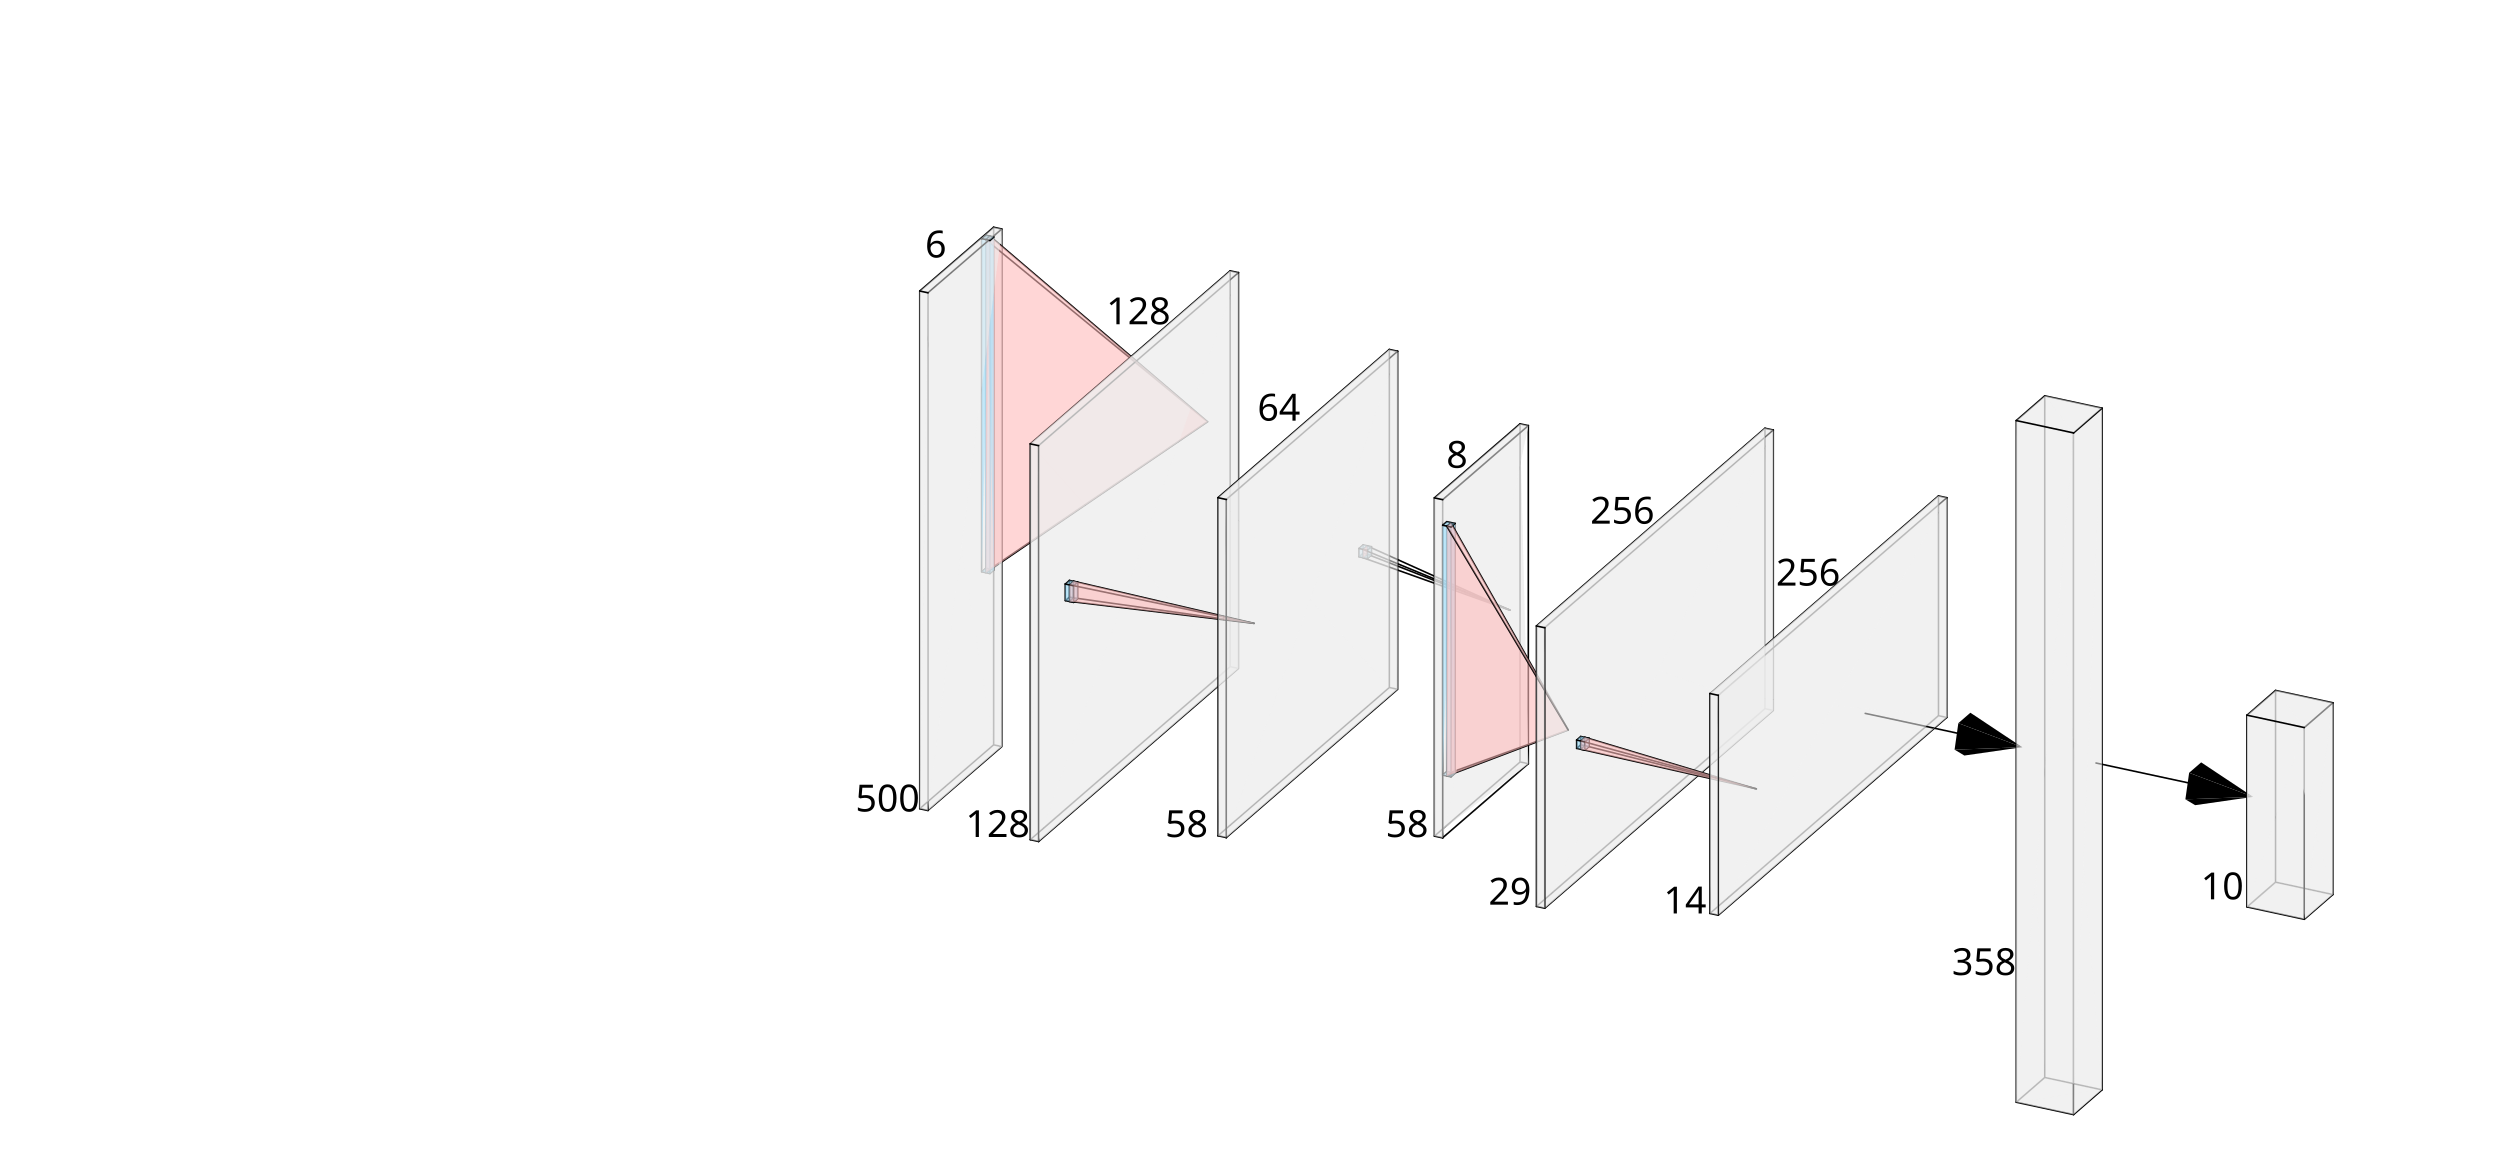
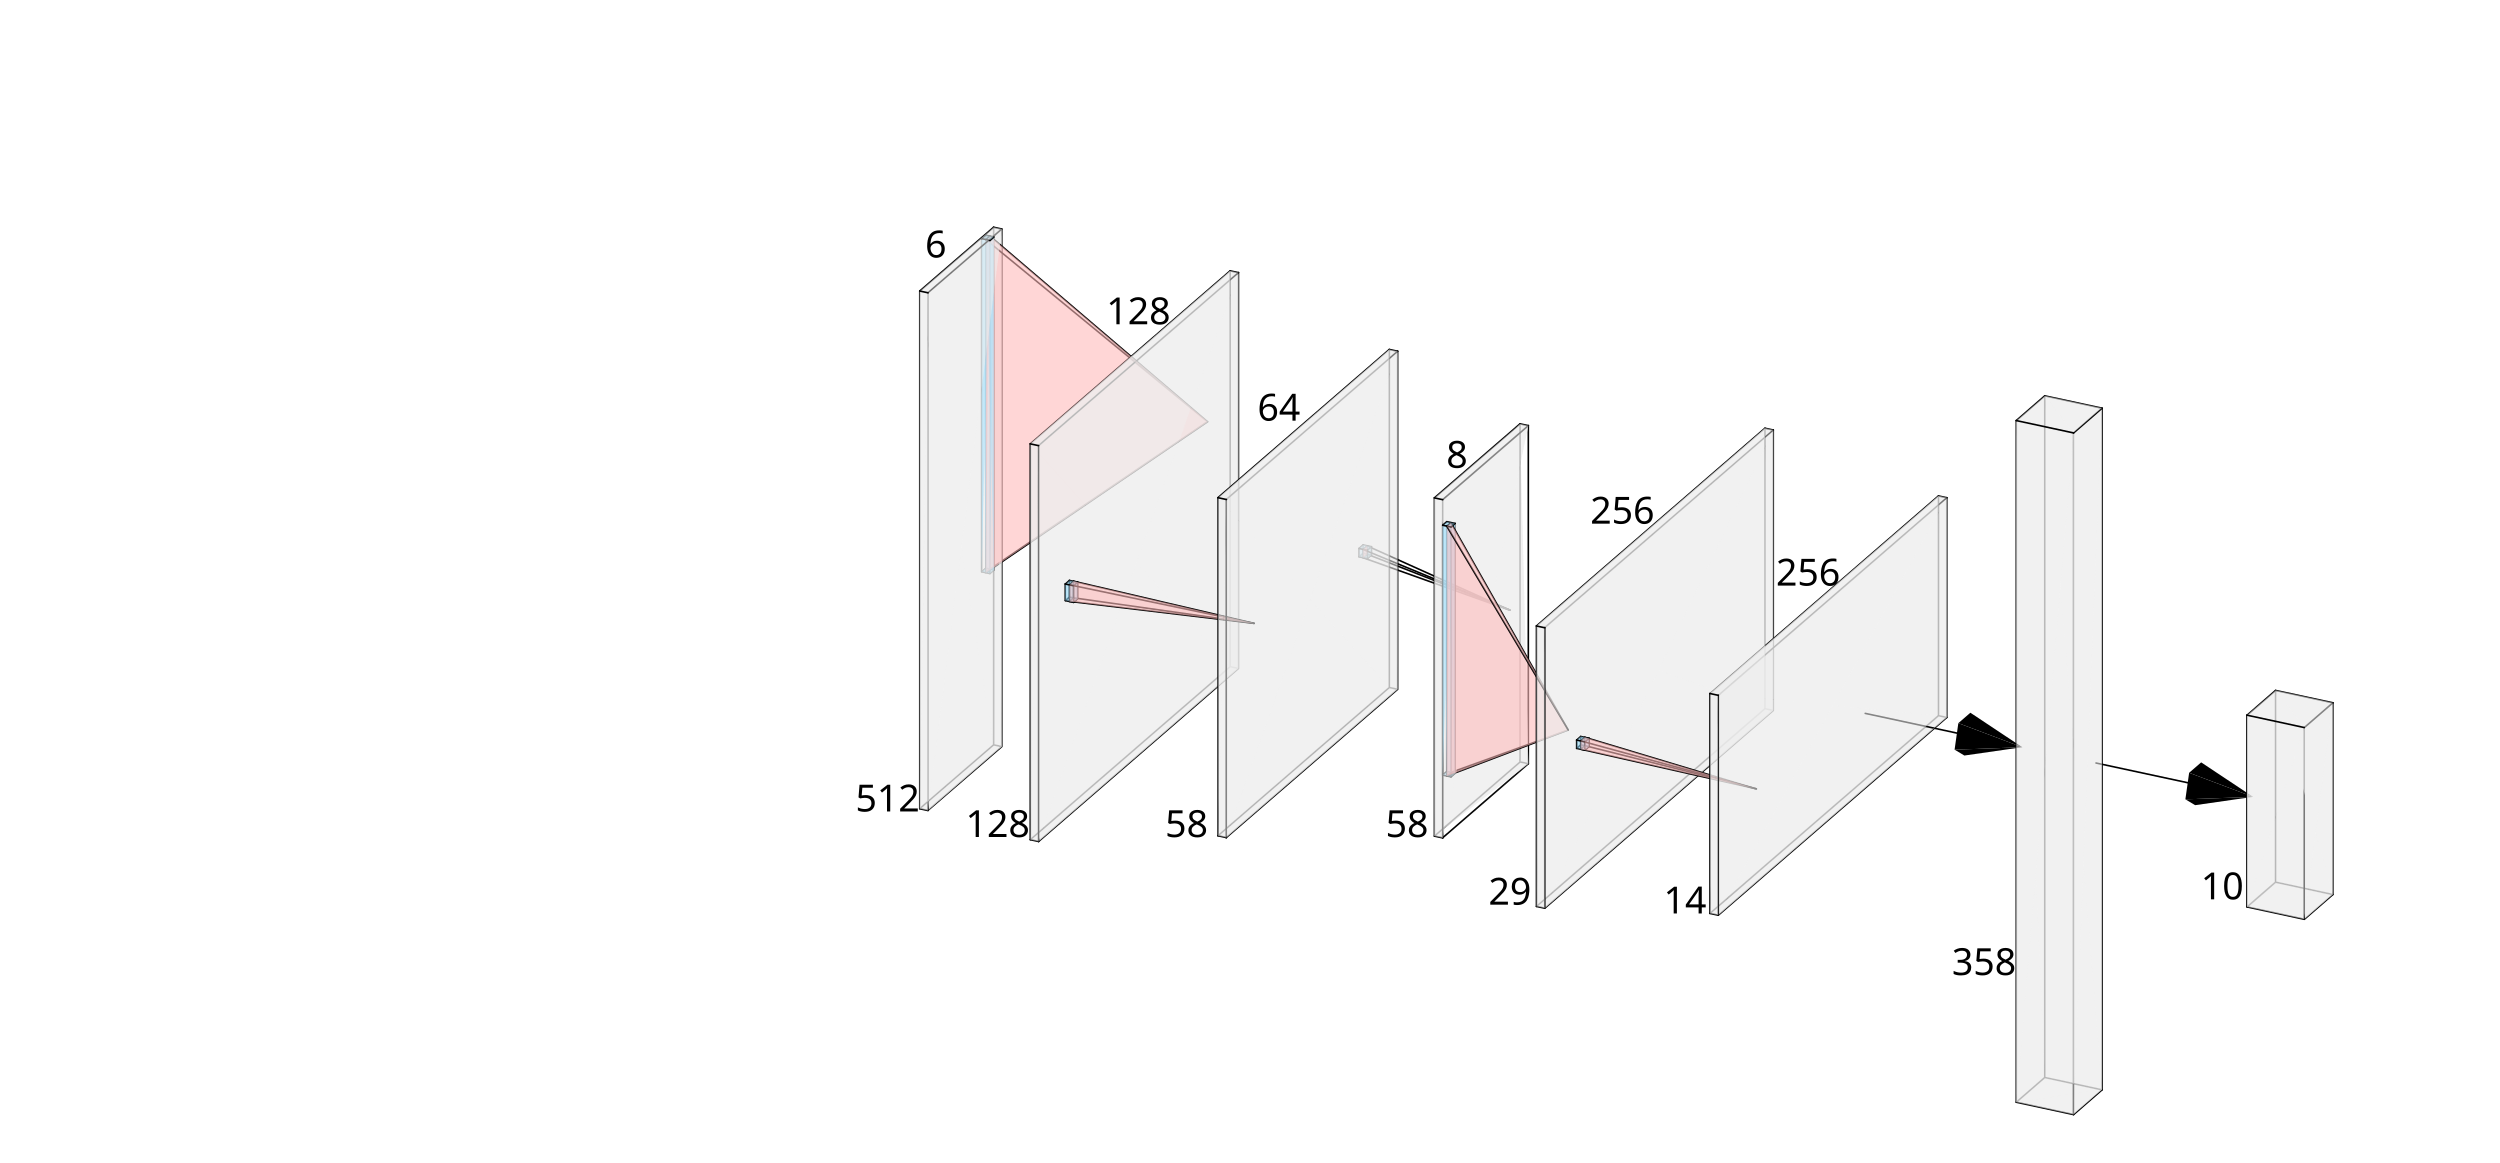
<svg xmlns="http://www.w3.org/2000/svg" version="1.1" id="Layer_1" x="0px" y="0px" viewBox="0 0 1536 714" style="enable-background:new 0 0 1536 714;" xml:space="preserve">
  <style type="text/css">
- 	.st0{fill:none;}
+ 	.st0{fill:none;enable-background:new    ;}
	.st1{fill:none;stroke:#000000;stroke-linecap:round;}
	.st2{fill:#EEEEEE;fill-opacity:0.56;}
	.st3{fill:#99DDFF;fill-opacity:0.37;}
	.st4{fill:#FFBBBB;fill-opacity:0.37;}
- 	.st5{font-family:'MyriadPro-Regular';}
- 	.st6{font-size:23px;}
+ 	.st5{fill:none;stroke:#000000;stroke-linecap:round;enable-background:new    ;}
+ 	.st6{fill:none;}
+ 	.st7{font-family:'ArialMT';}
+ 	.st8{font-size:23px;}
</style>
-   <path class="st0" d="z" />
+   <path class="st0" d="M0,0" />
  <path class="st1" d="M760.9,410.7l-5.1-1.1 M755.8,166.4v243.2 M755.8,409.6L633,515.9 M760.9,167.5v243.2 M760.9,410.7L638.1,517   M615.5,458.7l-5.1-1.1 M610.5,139.6v318 M610.5,457.6l-45.4,39.2 M615.5,140.7v318 M615.5,458.7l-45.4,39.2" />
  <path class="st2" d="M565.1,496.9l45.4-39.2l5.1,1.1L565.1,496.9z M760.9,410.7l-5.1-1.1V166.4L760.9,410.7z M615.5,458.7l-5.1-1.1  v-318L615.5,458.7z M570.2,497.9l-5.1-1.1l50.4-38.2L570.2,497.9z" />
  <path class="st1" d="M610.7,350.2l-5.1-1.1 M605.7,144.5v204.7 M605.7,349.1l-2.5,2.2 M608.2,145v204.7 M608.2,349.7l-2.5,2.2   M608.2,349.7l133.7-90.6 M610.7,145.6v204.7 M610.7,350.2l-2.5,2.2" />
  <path class="st3" d="M603.1,351.3l2.5-2.2l5.1,1.1L603.1,351.3z M608.2,352.4l-5.1-1.1l7.6-1.1L608.2,352.4z" />
  <path class="st1" d="M603.1,146.6v204.7 M603.1,351.3l5.1,1.1 M858.7,423.5l-5.1-1.1 M853.6,214.7v207.8 M853.6,422.4l-105.3,91.1   M605.7,351.9V147.2 M605.7,351.9l136.2-92.8 M608.2,147.7v204.7 M858.7,215.8v207.8 M858.7,423.5l-105.3,91.1" />
  <path class="st2" d="M633,515.9l122.8-106.3l5.1,1.1L633,515.9z M760.9,167.5v243.2l-5.1-244.3L760.9,167.5z" />
  <path class="st4" d="M605.7,351.9l2.5-2.2l133.7-90.6L605.7,351.9z" />
  <path class="st2" d="M570.2,497.9l45.4-39.2v-318L570.2,497.9z" />
  <path class="st1" d="M565.1,178.8v318 M565.1,496.9l5.1,1.1 M570.2,179.9v318" />
  <path class="st3" d="M610.7,350.2l-5.1-1.1V144.5L610.7,350.2z" />
  <path class="st4" d="M608.2,145v204.7l-2.5,2.2L608.2,145z" />
  <path class="st3" d="M605.7,349.1l-2.5,2.2V146.6L605.7,349.1z M608.2,352.4l2.5-2.2V145.6L608.2,352.4z M603.1,351.3l5.1,1.1V147.7  L603.1,351.3z" />
  <path class="st2" d="M858.7,423.5l-5.1-1.1V214.7L858.7,423.5z M615.5,140.7v318l-5.1-319.1L615.5,140.7z M610.5,457.6l-45.4,39.2  v-318L610.5,457.6z" />
  <path class="st1" d="M608.2,145l133.7,114.1 M605.7,147.2l136.2,111.9" />
  <path class="st4" d="M608.2,349.7V145l133.7,114.1L608.2,349.7z" />
  <path class="st2" d="M638.1,517l122.8-106.3V167.5L638.1,517z" />
  <path class="st1" d="M760.9,167.5l-5.1-1.1 M755.8,166.4L633,272.7" />
  <path class="st4" d="M605.7,147.2v204.7l136.2-92.8L605.7,147.2z" />
  <path class="st1" d="M760.9,167.5L638.1,273.8" />
  <path class="st2" d="M610.5,139.6v318l-45.4-278.8L610.5,139.6z" />
  <path class="st3" d="M610.7,145.6v204.7l-5.1-205.8L610.7,145.6z M605.7,144.5v204.7l-2.5-202.5L605.7,144.5z" />
  <path class="st4" d="M608.2,145l-2.5,206.9V147.2L608.2,145z" />
  <path class="st2" d="M748.4,513.5l105.3-91.1l5.1,1.1L748.4,513.5z" />
  <path class="st3" d="M608.2,147.7v204.7l2.5-206.9L608.2,147.7z M603.1,146.6v204.7l5.1-203.6L603.1,146.6z" />
-   <path class="st2" d="M565.1,496.9l5.1,1.1v-318L565.1,496.9z M858.7,215.8v207.8l-5.1-208.9L858.7,215.8z" />
+   <path class="st2" d="M565.1,496.9l5.1,1.1V180L565.1,496.9z M858.7,215.8v207.8l-5.1-208.9L858.7,215.8z" />
  <path class="st1" d="M1089.5,436.5l-5.1-1.1 M1084.4,263.1v172.3 M1084.4,435.4L944,556.9 M1089.5,264.2v172.3 M1089.5,436.5  L949.1,558 M842.6,341l-5.1-1.1 M837.5,334.8v5.1 M837.5,339.9l-2.5,2.2 M840,335.4v5.1 M840,340.5l-2.5,2.2 M840,340.5l87.7,34.3" />
  <path class="st4" d="M608.2,145l-2.5,2.2l136.2,111.9L608.2,145z" />
  <path class="st3" d="M842.6,341l-5.1-1.1v-5.1L842.6,341z" />
  <path class="st2" d="M638.1,517l-5.1-1.1l127.9-105.2L638.1,517z" />
  <path class="st1" d="M842.6,335.9v5.1 M842.6,341l-2.5,2.2" />
  <path class="st3" d="M835,342.1l2.5-2.2l5.1,1.1L835,342.1z" />
  <path class="st1" d="M842.6,335.9l-5.1-1.1 M837.5,334.8L835,337" />
  <path class="st3" d="M842.6,335.9v5.1l-5.1-6.2L842.6,335.9z M837.5,334.8v5.1L835,337L837.5,334.8z" />
  <path class="st4" d="M840,335.4v5.1l-2.5,2.2L840,335.4z" />
  <path class="st1" d="M840,335.4l-2.5,2.2 M840,335.4l87.7,39.5" />
  <path class="st3" d="M837.5,339.9l-2.5,2.2V337L837.5,339.9z" />
  <path class="st2" d="M755.8,166.4v243.2L633,272.7L755.8,166.4z" />
  <path class="st3" d="M840.1,343.2l-5.1-1.1l7.6-1.1L840.1,343.2z" />
  <path class="st1" d="M835,337v5.1 M835,342.1l5.1,1.1" />
  <path class="st3" d="M840.1,343.2l2.5-2.2v-5.1L840.1,343.2z" />
  <path class="st1" d="M842.6,335.9l-2.5,2.2" />
  <path class="st3" d="M840.1,338.1l2.5-2.2l-5.1-1.1L840.1,338.1z" />
  <path class="st1" d="M837.5,342.7v-5.1 M837.5,342.7l90.2,32.2" />
  <path class="st4" d="M840,335.4l-2.5,7.3v-5.1L840,335.4z" />
  <path class="st3" d="M835,337l5.1,1.1l-2.5-3.3L835,337z" />
  <path class="st1" d="M840.1,338.1v5.1" />
  <path class="st3" d="M835,342.1l5.1,1.1v-5.1L835,342.1z M840.1,338.1v5.1l2.5-7.3L840.1,338.1z M835,337v5.1l5.1-4L835,337z" />
  <path class="st1" d="M835,337l5.1,1.1 M837.5,337.6l90.2,37.3 M615.5,140.7l-5.1-1.1 M610.5,139.6l-45.4,39.2 M615.5,140.7  l-45.4,39.2" />
  <path class="st2" d="M570.2,179.9v318l45.4-357.3L570.2,179.9z" />
  <path class="st1" d="M610.7,145.6l-5.1-1.1 M605.7,144.5l-2.5,2.2 M608.2,145l-2.5,2.2 M610.7,145.6l-2.5,2.2" />
  <path class="st3" d="M608.2,147.7l2.5-2.2l-5.1-1.1L608.2,147.7z" />
  <path class="st1" d="M939,469.2l-5.1-1.1 M933.9,260.4v207.8 M933.9,468.2l-52.6,45.5" />
  <path class="st3" d="M603.1,146.6l5.1,1.1l-2.5-3.3L603.1,146.6z" />
  <path class="st1" d="M603.1,146.6l5.1,1.1 M939,261.5v207.8 M939,469.2l-52.6,45.5" />
  <path class="st2" d="M753.4,514.6l105.3-91.1V215.8L753.4,514.6z" />
  <path class="st1" d="M858.7,215.8l-5.1-1.1 M853.6,214.7l-105.3,91.1" />
  <path class="st2" d="M1089.5,436.5l-5.1-1.1V263.1L1089.5,436.5z" />
  <path class="st1" d="M858.7,215.8l-105.3,91.1" />
  <path class="st4" d="M840,340.5v-5.1l87.7,39.5L840,340.5z M837.5,342.7l2.5-2.2l87.7,34.3L837.5,342.7z M840,335.4l-2.5,2.2  l90.2,37.3L840,335.4z M837.5,337.6v5.1l90.2,32.2L837.5,337.6z" />
  <path class="st2" d="M570.2,179.9l45.4-39.2l-5.1-1.1L570.2,179.9z M755.8,409.6L633,515.9V272.7L755.8,409.6z M565.1,178.8v318  l5.1-316.9L565.1,178.8z M638.1,273.8l122.8-106.3l-5.1-1.1L638.1,273.8z M881.3,513.7l52.6-45.5l5.1,1.1L881.3,513.7z M753.4,514.6  l-5.1-1.1l110.4-90L753.4,514.6z M1089.5,264.2v172.3l-5.1-173.4L1089.5,264.2z M939,469.2l-5.1-1.1V260.4L939,469.2z" />
  <path class="st1" d="M1196.1,440.8l-5.1-1.1 M1191,304.7v135 M1191,439.7l-140.4,121.5" />
  <path class="st2" d="M853.6,214.7v207.8L748.4,305.8L853.6,214.7z" />
  <path class="st1" d="M1196.1,305.8v135 M1196.1,440.8l-140.4,121.5" />
  <path class="st2" d="M565.1,178.8l5.1,1.1l40.3-40.3L565.1,178.8z" />
  <path class="st1" d="M633,272.7v243.2 M633,515.9l5.1,1.1" />
  <path class="st2" d="M1196.1,440.8l-5.1-1.1v-135L1196.1,440.8z" />
  <path class="st1" d="M638.1,273.8V517 M1089.5,264.2l-5.1-1.1 M1084.4,263.1L944,384.6" />
  <path class="st2" d="M638.1,273.8V517l122.8-349.5L638.1,273.8z" />
  <path class="st1" d="M1089.5,264.2L949.1,385.6" />
  <path class="st2" d="M944,556.9l140.4-121.5l5.1,1.1L944,556.9z M853.6,422.4l-105.3,91.1V305.8L853.6,422.4z M886.4,514.8l-5.1-1.1  l57.7-44.5L886.4,514.8z M886.4,514.8l52.6-45.5V261.5L886.4,514.8z M939,261.5v207.8l-5.1-208.9L939,261.5z M753.4,306.9  l105.3-91.1l-5.1-1.1L753.4,306.9z" />
  <path class="st1" d="M565.1,178.8l5.1,1.1 M662.1,367.9l-5.1-1.1 M657.1,356.6v10.2 M657.1,366.8l-2.5,2.2 M659.6,357.1v10.2   M659.6,367.3l-2.5,2.2 M659.6,367.3L770.5,383 M662.1,357.7v10.2 M662.1,367.9l-2.5,2.2" />
  <path class="st3" d="M654.5,369l2.5-2.2l5.1,1.1L654.5,369z M662.1,367.9l-5.1-1.1v-10.2L662.1,367.9z" />
  <path class="st4" d="M659.6,357.1v10.2l-2.5,2.2L659.6,357.1z" />
  <path class="st3" d="M659.6,370.1l-5.1-1.1l7.6-1.1L659.6,370.1z" />
  <path class="st1" d="M654.5,358.8V369 M654.5,369l5.1,1.1" />
  <path class="st3" d="M657.1,366.8l-2.5,2.2v-10.2L657.1,366.8z M662.1,357.7v10.2l-5.1-11.3L662.1,357.7z M657.1,356.6v10.2l-2.5-8  L657.1,356.6z" />
  <path class="st1" d="M662.1,357.7l-5.1-1.1 M657.1,356.6l-2.5,2.2" />
  <path class="st3" d="M659.6,370.1l2.5-2.2v-10.2L659.6,370.1z" />
  <path class="st1" d="M657.1,369.5v-10.2 M657.1,369.5L770.5,383 M659.6,357.1l-2.5,2.2 M659.6,357.1L770.5,383" />
  <path class="st2" d="M1196.1,305.8v135l-5.1-136.1L1196.1,305.8z" />
-   <path class="st1" d="M659.6,359.8v10.2 M662.1,357.7l-2.5,2.2" />
+   <path class="st1" d="M659.6,359.8V370 M662.1,357.7l-2.5,2.2" />
  <path class="st4" d="M659.6,357.1l-2.5,12.4v-10.2L659.6,357.1z" />
-   <path class="st3" d="M654.5,369l5.1,1.1v-10.2L654.5,369z M659.6,359.8l2.5-2.2l-5.1-1.1L659.6,359.8z M659.6,359.8v10.2l2.5-12.4  L659.6,359.8z M654.5,358.8V369l5.1-9.1L654.5,358.8z M654.5,358.8l5.1,1.1l-2.5-3.3L654.5,358.8z" />
+   <path class="st3" d="M654.5,369l5.1,1.1v-10.2L654.5,369z M659.6,359.8l2.5-2.2l-5.1-1.1L659.6,359.8z M659.6,359.8V370l2.5-12.4  L659.6,359.8z M654.5,358.8V369l5.1-9.1L654.5,358.8z M654.5,358.8l5.1,1.1l-2.5-3.3L654.5,358.8z" />
  <path class="st1" d="M654.5,358.8l5.1,1.1 M657.1,359.3L770.5,383" />
  <path class="st4" d="M657.1,369.5l2.5-2.2L770.5,383L657.1,369.5z M659.6,367.3v-10.2L770.5,383L659.6,367.3z" />
  <path class="st2" d="M949.1,558l140.4-121.5V264.2L949.1,558z" />
  <path class="st4" d="M657.1,359.3v10.2L770.5,383L657.1,359.3z M659.6,357.1l-2.5,2.2L770.5,383L659.6,357.1z" />
  <path class="st2" d="M633,515.9l5.1,1.1V273.8L633,515.9z" />
  <path class="st1" d="M748.4,305.8v207.8 M748.4,513.5l5.1,1.1 M881.3,305.9v207.8 M881.3,513.7l5.1,1.1" />
  <path class="st2" d="M933.9,468.2l-52.6,45.5V305.9L933.9,468.2z" />
  <path class="st1" d="M753.4,306.9v207.8 M894,475.1l-5.1-1.1 M888.9,320.5V474 M888.9,474l-2.5,2.2" />
  <path class="st2" d="M633,272.7l5.1,1.1l117.7-107.4L633,272.7z" />
  <path class="st1" d="M886.4,307v207.8" />
-   <path class="st2" d="M933.9,260.4v207.8l-52.6-162.2L933.9,260.4z" />
+   <path class="st2" d="M933.9,260.4v207.8L881.3,306L933.9,260.4z" />
  <path class="st1" d="M891.4,321.1v153.5 M891.4,474.6l-2.5,2.2 M891.4,474.6l72.1-26.1 M1196.1,305.8l-5.1-1.1 M1191,304.7  l-140.4,121.5 M939,261.5l-5.1-1.1 M933.9,260.4l-52.6,45.5 M894,321.6v153.5 M894,475.1l-2.5,2.2" />
  <path class="st3" d="M886.4,476.2l2.5-2.2l5.1,1.1L886.4,476.2z" />
  <path class="st2" d="M753.4,306.9v207.8l105.3-298.9L753.4,306.9z" />
  <path class="st1" d="M1196.1,305.8l-140.4,121.5 M939,261.5L886.4,307" />
  <path class="st3" d="M891.5,477.3l-5.1-1.1l7.6-1.1L891.5,477.3z" />
  <path class="st1" d="M886.4,322.7v153.5 M886.4,476.2l5.1,1.1 M888.9,476.8V323.3 M888.9,476.8l74.6-28.3 M891.5,323.8v153.5" />
  <path class="st2" d="M1084.4,263.1v172.3L944,384.6L1084.4,263.1z M1050.6,561.2L1191,439.7l5.1,1.1L1050.6,561.2z" />
  <path class="st3" d="M894,475.1l-5.1-1.1V320.5L894,475.1z" />
  <path class="st4" d="M891.4,321.1v153.5l-2.5,2.2L891.4,321.1z" />
  <path class="st3" d="M888.9,474l-2.5,2.2V322.7L888.9,474z M891.5,477.3l2.5-2.2V321.6L891.5,477.3z M886.4,476.2l5.1,1.1V323.8  L886.4,476.2z" />
  <path class="st2" d="M748.4,513.5l5.1,1.1V306.9L748.4,513.5z M881.3,513.7l5.1,1.1V307L881.3,513.7z M748.4,305.8l5.1,1.1  l100.2-92.2L748.4,305.8z M886.4,307v207.8L939,261.5L886.4,307z M633,272.7v243.2l5.1-242.2L633,272.7z M886.4,307l52.6-45.5  l-5.1-1.1L886.4,307z" />
  <path class="st1" d="M1291.5,669.6l-35.2-7.6 M1256.3,243.2V662 M1256.3,662l-17.5,15.2" />
  <path class="st2" d="M1055.7,562.3l140.4-121.5v-135L1055.7,562.3z M949.1,385.6l140.4-121.5l-5.1-1.1L949.1,385.6z" />
  <path class="st3" d="M894,321.6v153.5l-5.1-154.6L894,321.6z M888.9,320.5V474l-2.5-151.3L888.9,320.5z" />
  <path class="st2" d="M949.1,558l-5.1-1.1l145.4-120.4L949.1,558z" />
  <path class="st4" d="M888.9,476.8l2.5-2.2l72.1-26.1L888.9,476.8z" />
  <path class="st1" d="M1291.5,250.8v418.8 M1291.5,669.6l-17.5,15.2" />
  <path class="st2" d="M1238.8,677.2l17.5-15.2l35.2,7.6L1238.8,677.2z" />
  <path class="st4" d="M891.4,321.1l-2.5,155.7V323.3L891.4,321.1z" />
  <path class="st3" d="M891.5,323.8v153.5l2.5-155.7L891.5,323.8z M886.4,322.7v153.5l5.1-152.4L886.4,322.7z" />
  <path class="st2" d="M1191,304.7v135l-140.4-13.6L1191,304.7z M748.4,305.8v207.8l5.1-206.7L748.4,305.8z M881.3,305.9v207.8  l5.1-206.7L881.3,305.9z M881.3,305.9l5.1,1.1l47.6-46.6L881.3,305.9z M1273.9,684.7l-35.2-7.6l52.7-7.6L1273.9,684.7z" />
  <path class="st1" d="M1238.8,258.4v418.8 M1238.8,677.2l35.2,7.6 M894,321.6l-5.1-1.1 M888.9,320.5l-2.5,2.2 M633,272.7l5.1,1.1   M891.4,321.1l-2.5,2.2 M891.4,321.1l72.1,127.4" />
  <path class="st4" d="M891.4,474.6V321.1l72.1,127.4L891.4,474.6z" />
  <path class="st1" d="M894,321.6l-2.5,2.2" />
  <path class="st3" d="M891.5,323.8l2.5-2.2l-5.1-1.1L891.5,323.8z" />
  <path class="st2" d="M1084.4,435.4L944,556.9V384.6L1084.4,435.4z" />
  <path class="st3" d="M886.4,322.7l5.1,1.1l-2.5-3.3L886.4,322.7z" />
  <path class="st1" d="M886.4,322.7l5.1,1.1" />
  <path class="st4" d="M888.9,323.3v153.5l74.6-28.3L888.9,323.3z" />
  <path class="st1" d="M888.9,323.3l74.6,125.2 M1273.9,265.9v418.8" />
  <path class="st2" d="M1055.7,427.2l140.4-121.5l-5.1-1.1L1055.7,427.2z" />
  <path class="st1" d="M748.4,305.8l5.1,1.1 M881.3,305.9l5.1,1.1" />
  <path class="st4" d="M891.4,321.1l-2.5,2.2l74.6,125.2L891.4,321.1z" />
  <path class="st2" d="M949.1,385.6V558l140.4-293.8L949.1,385.6z" />
  <path class="st1" d="M1146,438.3l60.9,13.1" />
-   <path class="st2" d="M1055.7,562.3l-5.1-1.1l145.4-120.4L1055.7,562.3z M1291.5,669.6l-35.2-7.6V243.2L1291.5,669.6z" />
+   <path class="st2" d="M1055.7,562.3l-5.1-1.1L1196,440.8L1055.7,562.3z M1291.5,669.6l-35.2-7.6V243.2L1291.5,669.6z" />
  <path class="st1" d="M976.3,458.7l-5.1-1.1 M971.2,452.5v5.1 M971.2,457.6l-2.5,2.2 M973.7,453v5.1 M973.7,458.1l-2.5,2.2   M973.7,458.1l105.3,26.5" />
  <path class="st3" d="M976.3,458.7l-5.1-1.1v-5.1L976.3,458.7z" />
  <path class="st1" d="M976.3,453.6v5.1 M976.3,458.7l-2.5,2.2" />
  <path class="st3" d="M968.7,459.8l2.5-2.2l5.1,1.1L968.7,459.8z" />
  <path class="st1" d="M976.3,453.6l-5.1-1.1 M971.2,452.5l-2.5,2.2" />
  <path class="st3" d="M976.3,453.6v5.1l-5.1-6.2L976.3,453.6z M971.2,452.5v5.1l-2.5-2.9L971.2,452.5z" />
  <path class="st4" d="M973.7,453v5.1l-2.5,2.2L973.7,453z" />
  <path class="st1" d="M973.7,453l-2.5,2.2 M973.7,453l105.3,31.7" />
  <path class="st3" d="M971.2,457.6l-2.5,2.2v-5.1L971.2,457.6z" />
  <path class="st2" d="M1256.3,662l-17.5,15.2V258.4L1256.3,662z" />
  <path class="st3" d="M973.7,460.9l-5.1-1.1l7.6-1.1L973.7,460.9z" />
  <path class="st1" d="M968.7,454.7v5.1 M968.7,459.8l5.1,1.1" />
  <path class="st3" d="M973.7,460.9l2.5-2.2v-5.1L973.7,460.9z" />
  <path class="st1" d="M976.3,453.6l-2.5,2.2" />
  <path class="st3" d="M973.7,455.8l2.5-2.2l-5.1-1.1L973.7,455.8z" />
  <path class="st1" d="M971.2,460.3v-5.1 M971.2,460.3l107.9,24.4" />
  <path class="st4" d="M973.7,453l-2.5,7.3v-5.1L973.7,453z" />
  <path class="st3" d="M968.7,454.7l5.1,1.1l-2.5-3.3L968.7,454.7z" />
  <path class="st2" d="M1191,439.7l-140.4,121.5v-135L1191,439.7z" />
  <path class="st1" d="M973.7,455.8v5.1" />
  <path class="st3" d="M968.7,459.8l5.1,1.1v-5.1L968.7,459.8z M973.7,455.8v5.1l2.5-7.3L973.7,455.8z M968.7,454.7v5.1l5.1-4  L968.7,454.7z" />
  <path class="st1" d="M968.7,454.7l5.1,1.1 M971.2,455.2l107.9,29.5" />
  <path class="st2" d="M1273.9,684.7l17.5-15.2V250.8L1273.9,684.7z M944,384.6l5.1,1.1l135.3-122.6L944,384.6z" />
  <path class="st1" d="M944,384.6v172.3 M944,556.9l5.1,1.1 M949.1,385.6V558" />
  <path class="st4" d="M973.7,458.1V453l105.3,31.7L973.7,458.1z M971.2,460.3l2.5-2.2l105.3,26.5L971.2,460.3z" />
  <path d="M1200.9,460.6l6,3.6l35.5-5.1L1200.9,460.6z" />
  <path class="st4" d="M973.7,453l-2.5,2.2l107.9,29.5L973.7,453z M971.2,455.2v5.1l107.9,24.4L971.2,455.2z" />
  <path d="M1210.6,437.9l-7.4,6.4l39.3,14.8L1210.6,437.9z" />
  <path class="st2" d="M1238.8,677.2l35.2,7.6V265.9L1238.8,677.2z" />
  <path d="M1203.2,444.3l-2.3,16.3l41.6-1.5L1203.2,444.3z" />
  <path class="st2" d="M1055.7,427.2v135l140.4-256.5L1055.7,427.2z M944,556.9l5.1,1.1V385.6L944,556.9z" />
  <path class="st1" d="M1287.8,468.8l60.9,13.1" />
  <path class="st2" d="M1050.6,426.1l5.1,1.1L1191,304.7L1050.6,426.1z" />
  <path class="st1" d="M1433.3,549.6l-35.2-7.6 M1398.1,424.2V542 M1398.1,542l-17.5,15.2" />
  <path class="st2" d="M1291.5,250.8v418.8l-35.2-426.4L1291.5,250.8z M1256.3,243.2V662l-17.5-403.6L1256.3,243.2z" />
  <path class="st1" d="M1433.3,431.8v117.8 M1433.3,549.6l-17.5,15.2" />
-   <path class="st2" d="M1380.5,557.2l17.5-15.2l35.2,7.6L1380.5,557.2z M944,384.6v172.3l5.1-171.2L944,384.6z" />
+   <path class="st2" d="M1380.5,557.2L1398,542l35.2,7.6L1380.5,557.2z M944,384.6v172.3l5.1-171.2L944,384.6z" />
  <path class="st1" d="M1050.6,426.1v135 M1050.6,561.2l5.1,1.1 M1055.7,427.2v135" />
  <path class="st2" d="M1433.3,549.6l-35.2-7.6V424.2L1433.3,549.6z M1415.7,564.8l-35.2-7.6l52.7-7.6L1415.7,564.8z" />
  <path class="st1" d="M1380.5,439.4v117.8 M1380.5,557.2l35.2,7.6" />
  <path d="M1342.7,491.1l6,3.6l35.5-5.1L1342.7,491.1z M1352.4,468.4l-7.4,6.4l39.3,14.8L1352.4,468.4z" />
-   <path class="st2" d="M1273.9,265.9v418.8l17.5-434L1273.9,265.9z M1238.8,258.4v418.8l35.2-411.2L1238.8,258.4z" />
+   <path class="st2" d="M1273.9,265.9v418.8l17.5-434L1273.9,265.9z M1238.8,258.4v418.8L1274,266L1238.8,258.4z" />
  <path d="M1345,474.8l-2.3,16.3l41.6-1.5L1345,474.8z" />
  <path class="st2" d="M1398.1,542l-17.5,15.2V439.4L1398.1,542z M1050.6,561.2l5.1,1.1v-135L1050.6,561.2z" />
  <path class="st1" d="M944,384.6l5.1,1.1" />
  <path class="st2" d="M1415.7,564.8l17.5-15.2V431.8L1415.7,564.8z" />
  <path class="st1" d="M1415.7,446.9v117.8" />
  <path class="st2" d="M1433.3,431.8v117.8l-35.2-125.4L1433.3,431.8z M1398.1,424.2V542l-17.5-102.6L1398.1,424.2z" />
  <path class="st1" d="M1433.3,431.8l-35.2-7.6 M1398.1,424.2l-17.5,15.2" />
  <path class="st2" d="M1380.5,557.2l35.2,7.6V446.9L1380.5,557.2z M1050.6,426.1v135l5.1-134L1050.6,426.1z" />
  <path class="st1" d="M1291.5,250.8l-35.2-7.6 M1256.3,243.2l-17.5,15.2 M1433.3,431.8l-17.5,15.2" />
  <path class="st2" d="M1415.7,446.9v117.8l17.5-133L1415.7,446.9z M1380.5,439.4v117.8l35.2-110.3L1380.5,439.4z M1415.7,446.9  l17.5-15.2l-35.2-7.6L1415.7,446.9z" />
-   <path class="st1" d="M1291.5,250.8l-17.5,15.2 M1050.6,426.1l5.1,1.1" />
+   <path class="st1" d="M1291.5,250.8L1274,266 M1050.6,426.1l5.1,1.1" />
  <path class="st2" d="M1380.5,439.4l35.2,7.6l-17.6-22.8L1380.5,439.4z M1273.9,265.9l17.5-15.2l-35.2-7.6L1273.9,265.9z" />
  <path class="st1" d="M1380.5,439.4l35.2,7.6" />
  <path class="st2" d="M1238.8,258.4l35.2,7.6l-17.6-22.8L1238.8,258.4z" />
  <path class="st1" d="M1238.8,258.4l35.2,7.6" />
-   <path class="st0" d="z" />
-   <rect x="525.6" y="482.2" class="st0" width="39.5" height="17.4" />
-   <text transform="matrix(1 0 0 1 525.626 498.5762)" class="st5 st6">500</text>
-   <rect x="568.4" y="141.9" class="st0" width="19.7" height="17.4" />
-   <text transform="matrix(1 0 0 1 568.3805 158.1864)" class="st5 st6">6</text>
-   <rect x="593.3" y="497.9" class="st0" width="39.5" height="17.4" />
-   <text transform="matrix(1 0 0 1 593.266 514.2732)" class="st5 st6">128</text>
-   <rect x="715.9" y="497.9" class="st0" width="39.5" height="17.4" />
-   <text transform="matrix(1 0 0 1 715.8657 514.2732)" class="st5 st6">58</text>
-   <rect x="851.3" y="497.9" class="st0" width="39.5" height="17.4" />
-   <text transform="matrix(1 0 0 1 851.3196 514.2732)" class="st5 st6">58</text>
-   <rect x="914.5" y="539.5" class="st0" width="39.5" height="17.4" />
-   <text transform="matrix(1 0 0 1 914.5199 555.8293)" class="st5 st6">29</text>
-   <rect x="1022.1" y="544.9" class="st0" width="39.5" height="17.4" />
-   <text transform="matrix(1 0 0 1 1022.12 561.2275)" class="st5 st6">14</text>
-   <rect x="1199.3" y="582.7" class="st0" width="39.5" height="17.4" />
-   <text transform="matrix(1 0 0 1 1199.264 599.0696)" class="st5 st6">358</text>
-   <rect x="1352.2" y="536.2" class="st0" width="39.5" height="17.4" />
-   <text transform="matrix(1 0 0 1 1352.212 552.5467)" class="st5 st6">10</text>
-   <rect x="679.7" y="182.9" class="st0" width="39.5" height="17.4" />
-   <text transform="matrix(1 0 0 1 679.726 199.2299)" class="st5 st6">128</text>
-   <rect x="772.6" y="242.1" class="st0" width="39.5" height="17.4" />
-   <text transform="matrix(1 0 0 1 772.581 258.4492)" class="st5 st6">64</text>
-   <rect x="888.6" y="271.1" class="st0" width="39.5" height="17.4" />
-   <text transform="matrix(1 0 0 1 888.607 287.4184)" class="st5 st6">8</text>
-   <rect x="977.1" y="305.4" class="st0" width="39.5" height="17.4" />
-   <text transform="matrix(1 0 0 1 977.0558 321.7505)" class="st5 st6">256</text>
-   <rect x="1091.2" y="343.5" class="st0" width="39.5" height="17.4" />
-   <text transform="matrix(1 0 0 1 1091.171 359.7917)" class="st5 st6">256</text>
+   <path class="st5" d="M0,0" />
+   <rect x="525.6" y="482.2" class="st6" width="39.5" height="17.4" />
+   <text transform="matrix(1 0 0 1 525.626 498.5762)" class="st7 st8">512</text>
+   <rect x="568.4" y="141.9" class="st6" width="19.7" height="17.4" />
+   <text transform="matrix(1 0 0 1 568.3805 158.1864)" class="st7 st8">6</text>
+   <rect x="593.3" y="497.9" class="st6" width="39.5" height="17.4" />
+   <text transform="matrix(1 0 0 1 593.266 514.2732)" class="st7 st8">128</text>
+   <rect x="715.9" y="497.9" class="st6" width="39.5" height="17.4" />
+   <text transform="matrix(1 0 0 1 715.8657 514.2732)" class="st7 st8">58</text>
+   <rect x="851.3" y="497.9" class="st6" width="39.5" height="17.4" />
+   <text transform="matrix(1 0 0 1 851.3196 514.2732)" class="st7 st8">58</text>
+   <rect x="914.5" y="539.5" class="st6" width="39.5" height="17.4" />
+   <text transform="matrix(1 0 0 1 914.5199 555.8293)" class="st7 st8">29</text>
+   <rect x="1022.1" y="544.9" class="st6" width="39.5" height="17.4" />
+   <text transform="matrix(1 0 0 1 1022.12 561.2275)" class="st7 st8">14</text>
+   <rect x="1199.3" y="582.7" class="st6" width="39.5" height="17.4" />
+   <text transform="matrix(1 0 0 1 1199.264 599.0696)" class="st7 st8">358</text>
+   <rect x="1352.2" y="536.2" class="st6" width="39.5" height="17.4" />
+   <text transform="matrix(1 0 0 1 1352.212 552.5467)" class="st7 st8">10</text>
+   <rect x="679.7" y="182.9" class="st6" width="39.5" height="17.4" />
+   <text transform="matrix(1 0 0 1 679.726 199.2299)" class="st7 st8">128</text>
+   <rect x="772.6" y="242.1" class="st6" width="39.5" height="17.4" />
+   <text transform="matrix(1 0 0 1 772.581 258.4492)" class="st7 st8">64</text>
+   <rect x="888.6" y="271.1" class="st6" width="39.5" height="17.4" />
+   <text transform="matrix(1 0 0 1 888.607 287.4184)" class="st7 st8">8</text>
+   <rect x="977.1" y="305.4" class="st6" width="39.5" height="17.4" />
+   <text transform="matrix(1 0 0 1 977.0558 321.7505)" class="st7 st8">256</text>
+   <rect x="1091.2" y="343.5" class="st6" width="39.5" height="17.4" />
+   <text transform="matrix(1 0 0 1 1091.171 359.7917)" class="st7 st8">256</text>
</svg>
